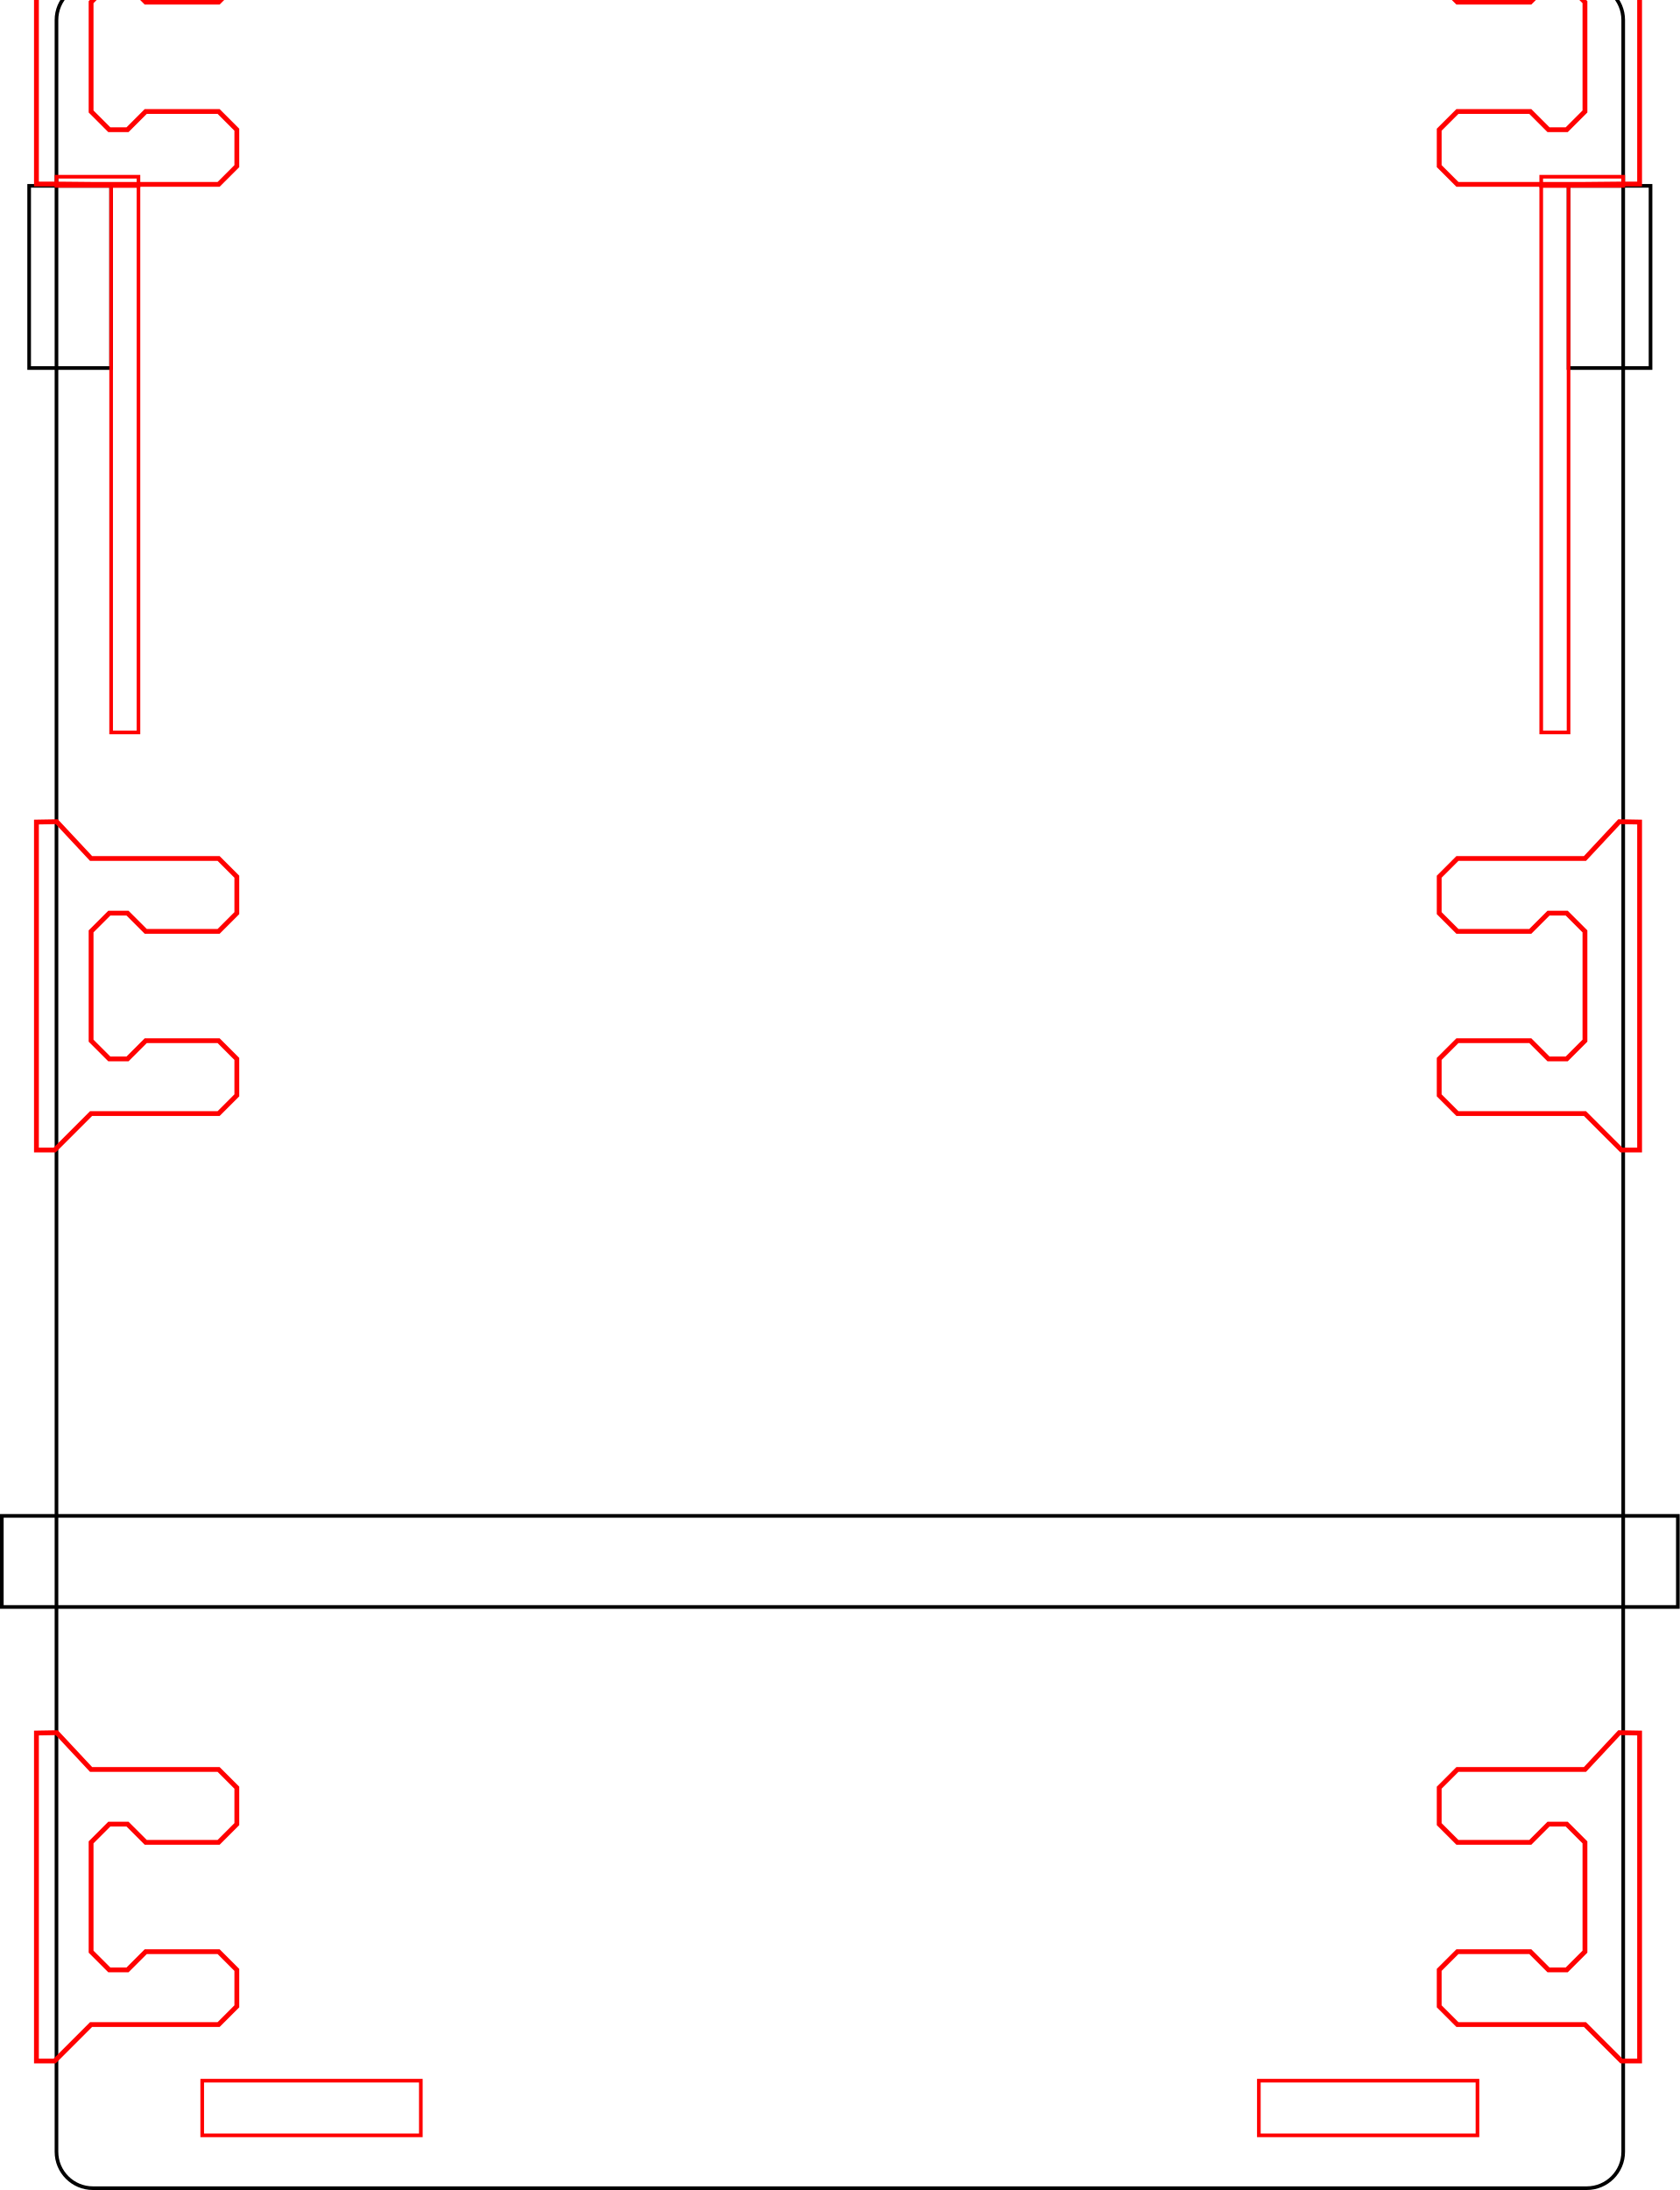
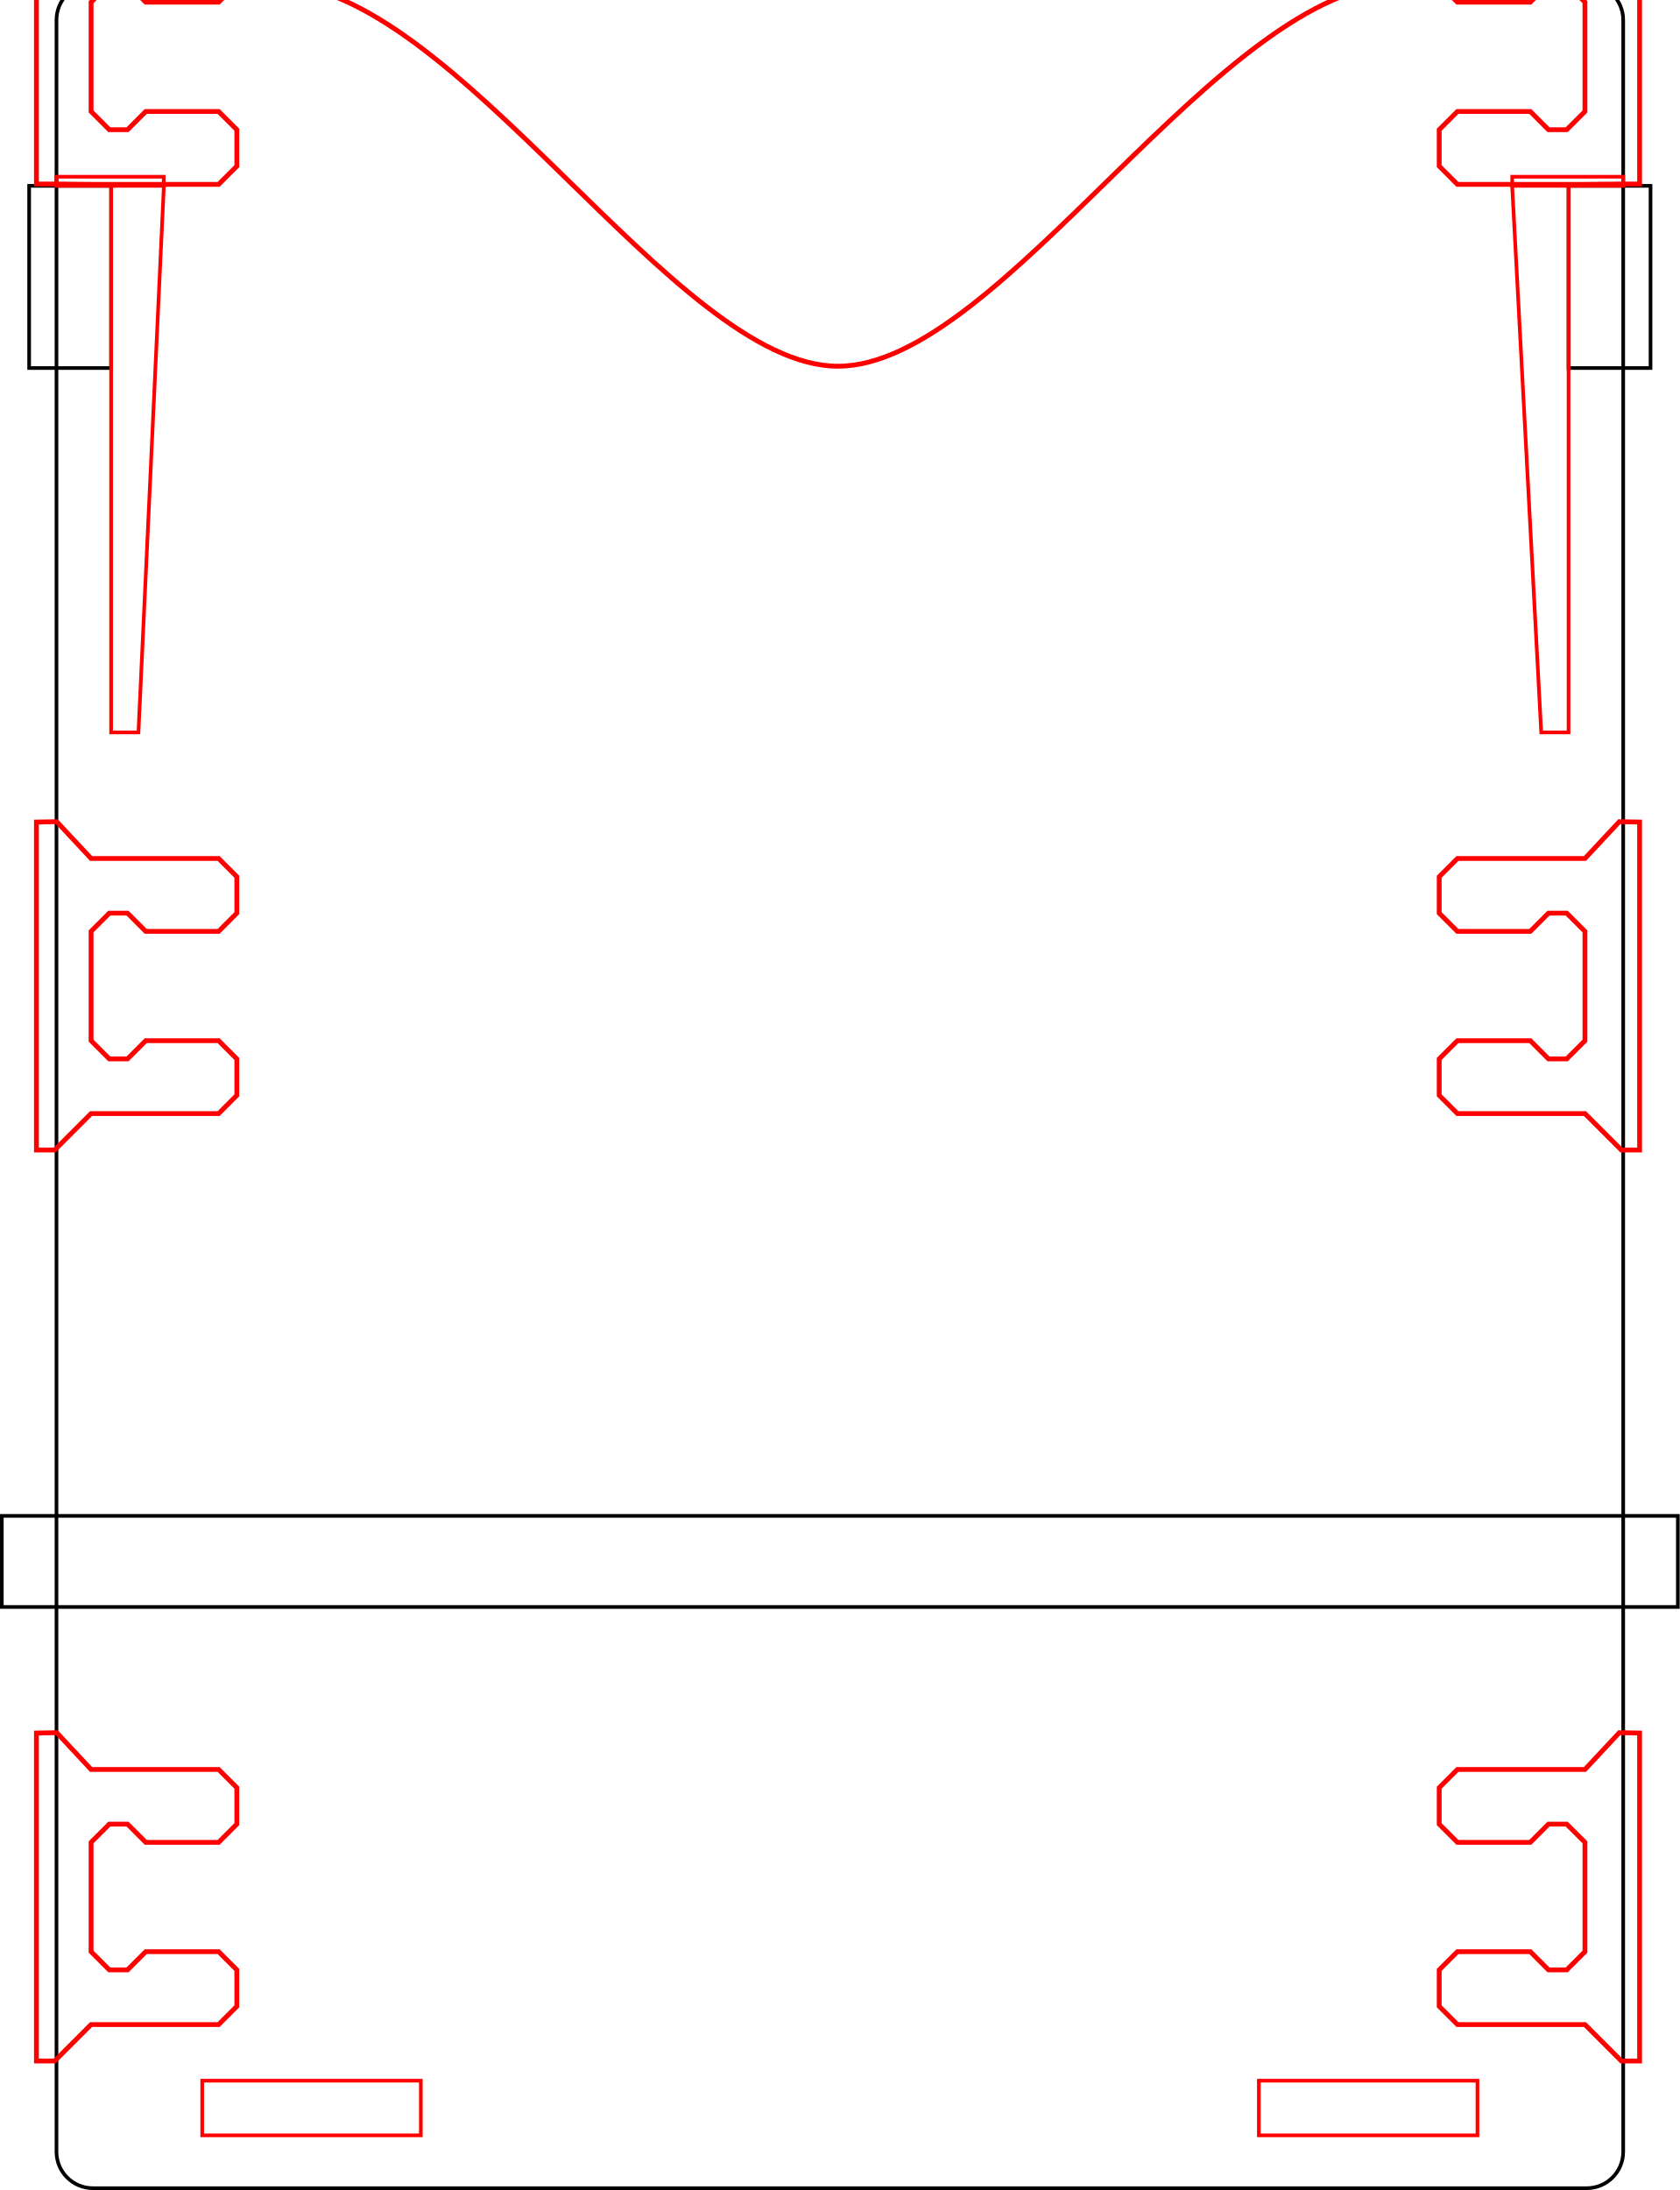
<svg xmlns="http://www.w3.org/2000/svg" width="92.2mm" height="120.2mm" viewBox="0 0 92.2 120.2" version="1.1" id="svg5">
  <defs id="defs2" />
  <g id="layer1" transform="translate(3.1,20.2)">
    <rect style="fill:none;stroke:#000000;stroke-width:0.2" id="rect846" width="86" height="121" x="0" y="-21.1" rx="2" ry="2" />
    <rect style="fill:none;stroke:#000000;stroke-width:0.2" id="rect1143" width="92" height="5" x="-3" y="63" />
    <rect style="fill:none;stroke:#000000;stroke-width:0.2" id="rect1305" width="4.5" height="10" x="-1.5" y="-10" />
-     <rect style="fill:none;stroke:#ff0000;stroke-width:0.2" id="rect1489" width="1.5" height="30" x="3" y="-10" />
-     <rect style="fill:none;stroke:#ff0000;stroke-width:0.2" id="rect1591" width="4.5" height="0.5" x="0" y="-10.5" />
+     <path id="rect1489" style="fill:none;stroke:#ff0000;stroke-width:0.2" d="m 3,-10 2.9,-0.1 L 4.5,20 H 3 Z" />
+     <rect style="fill:none;stroke:#ff0000;stroke-width:0.2" id="rect1591" width="5.888" height="0.5" x="0" y="-10.5" />
    <rect style="fill:none;stroke:#ff0000;stroke-width:0.2" id="rect849" width="12" height="3" x="8" y="94" />
    <rect style="fill:none;stroke:#ff0000;stroke-width:0.2" id="rect953" width="12" height="3" x="66" y="94" />
    <rect style="fill:none;stroke:#000000;stroke-width:0.2" id="rect955" width="4.5" height="10" x="-87.5" y="-10" transform="scale(-1,1)" />
-     <rect style="fill:none;stroke:#ff0000;stroke-width:0.2" id="rect957" width="1.5" height="30" x="-83" y="-10" transform="scale(-1,1)" />
-     <rect style="fill:none;stroke:#ff0000;stroke-width:0.2" id="rect959" width="4.5" height="0.5" x="-86" y="-10.5" transform="scale(-1,1)" />
+     <path id="rect957" style="fill:none;stroke:#ff0000;stroke-width:0.2" transform="scale(-1,1)" d="m -83,-10 3.1,-0.1 L -81.5,20 H -83 Z" />
+     <rect style="fill:none;stroke:#ff0000;stroke-width:0.2" id="rect959" width="6.092" height="0.5" x="-86" y="-10.5" transform="scale(-1,1)" />
    <path style="fill:none;stroke:#ff0000;stroke-width:0.265px;stroke-linecap:butt;stroke-linejoin:miter;stroke-opacity:1" d="M 0.015,74.9 1.9,76.919 h 5 2 l 1,1 v 2 L 8.9,80.919 H 4.9 L 3.9,79.919 H 2.9 L 1.9,80.919 v 6 l 1,1 h 1 l 1,-1 h 4 l 1,1 v 2 L 8.9,90.919 H 1.9 l -2,2 H -1.1 V 74.919 Z" id="path884" />
    <path style="fill:none;stroke:#ff0000;stroke-width:0.265px;stroke-linecap:butt;stroke-linejoin:miter;stroke-opacity:1" d="M 85.785,74.9 83.9,76.919 h -5 -2 l -1,1 v 2 l 1,1 h 4 l 1,-1 h 1 l 1,1 v 6 l -1,1 h -1 l -1,-1 h -4 l -1,1 v 2 l 1,1 h 7 l 2,2 h 1 V 74.919 Z" id="path984" />
    <path style="fill:none;stroke:#ff0000;stroke-width:0.265px;stroke-linecap:butt;stroke-linejoin:miter;stroke-opacity:1" d="M 0.015,24.9 1.9,26.919 h 5 2 l 1,1 v 2 L 8.9,30.919 H 4.9 L 3.9,29.919 H 2.9 L 1.9,30.919 v 6 l 1,1 h 1 l 1,-1 h 4 l 1,1 v 2 L 8.9,40.919 H 1.9 l -2,2 H -1.1 V 24.919 Z" id="path1007" />
    <path style="fill:none;stroke:#ff0000;stroke-width:0.265px;stroke-linecap:butt;stroke-linejoin:miter;stroke-opacity:1" d="M 85.785,24.9 83.9,26.919 h -5 -2 l -1,1 v 2 l 1,1 h 4 l 1,-1 h 1 l 1,1 v 6 l -1,1 h -1 l -1,-1 h -4 l -1,1 v 2 l 1,1 h 7 l 2,2 h 1 V 24.919 Z" id="path1009" />
    <path style="fill:none;stroke:#ff0000;stroke-width:0.265px;stroke-linecap:butt;stroke-linejoin:miter;stroke-opacity:1" d="M 0.015,-26.1 1.9,-24.081 h 5 2 l 1,1 v 2 l -1,1 H 4.9 L 3.9,-21.081 H 2.9 L 1.9,-20.081 v 6 l 1,1 h 1 l 1,-1 h 4 l 1,1 v 2 l -1,1 H 1.9 l -2,-0.019 H -1.1 l 0,-15.981 z" id="path836" />
    <path style="fill:none;stroke:#ff0000;stroke-width:0.265px;stroke-linecap:butt;stroke-linejoin:miter;stroke-opacity:1" d="M 85.785,-26.1 83.9,-24.081 h -5 -2 l -1,1 v 2 l 1,1 h 4 l 1,-1 h 1 l 1,1 v 6 l -1,1 h -1 l -1,-1 h -4 l -1,1 v 2 l 1,1 h 7 l 2,-0.019 h 1 l 0,-15.981 z" id="path838" />
+     <path style="fill:none;stroke:#ff0000;stroke-width:0.265px;stroke-linecap:butt;stroke-linejoin:miter;stroke-opacity:1" d="m 11.9,-30.1 h 62 v 9 c -10,0 -22,21 -31,21 -9,0 -21,-21 -31,-21 z" id="path890" />
  </g>
</svg>
